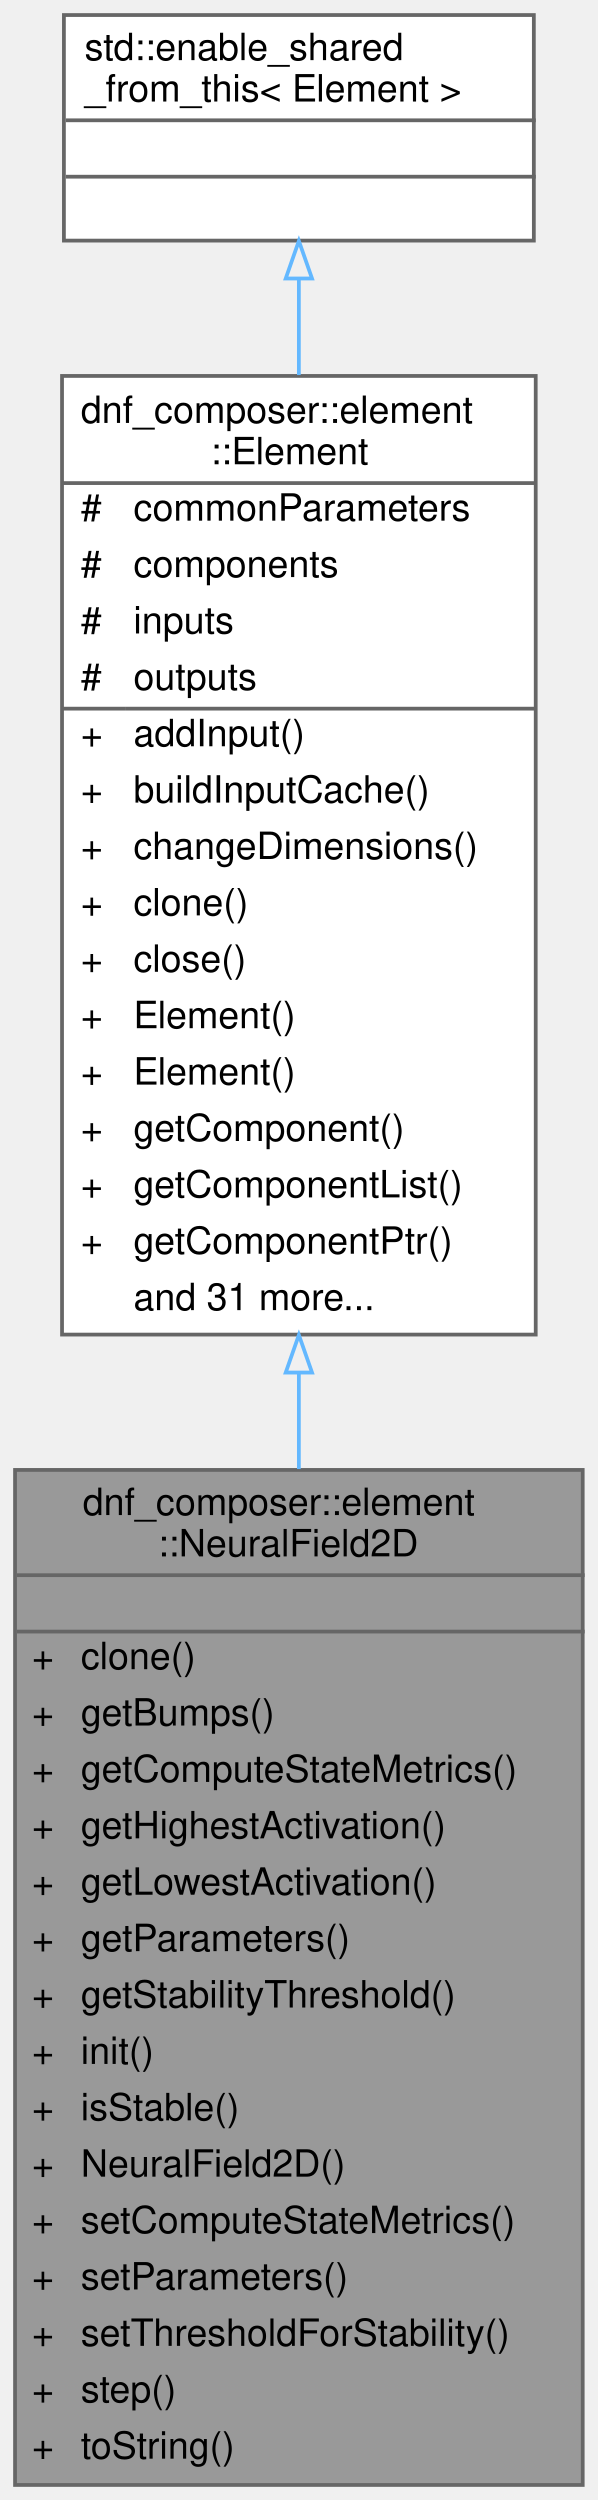
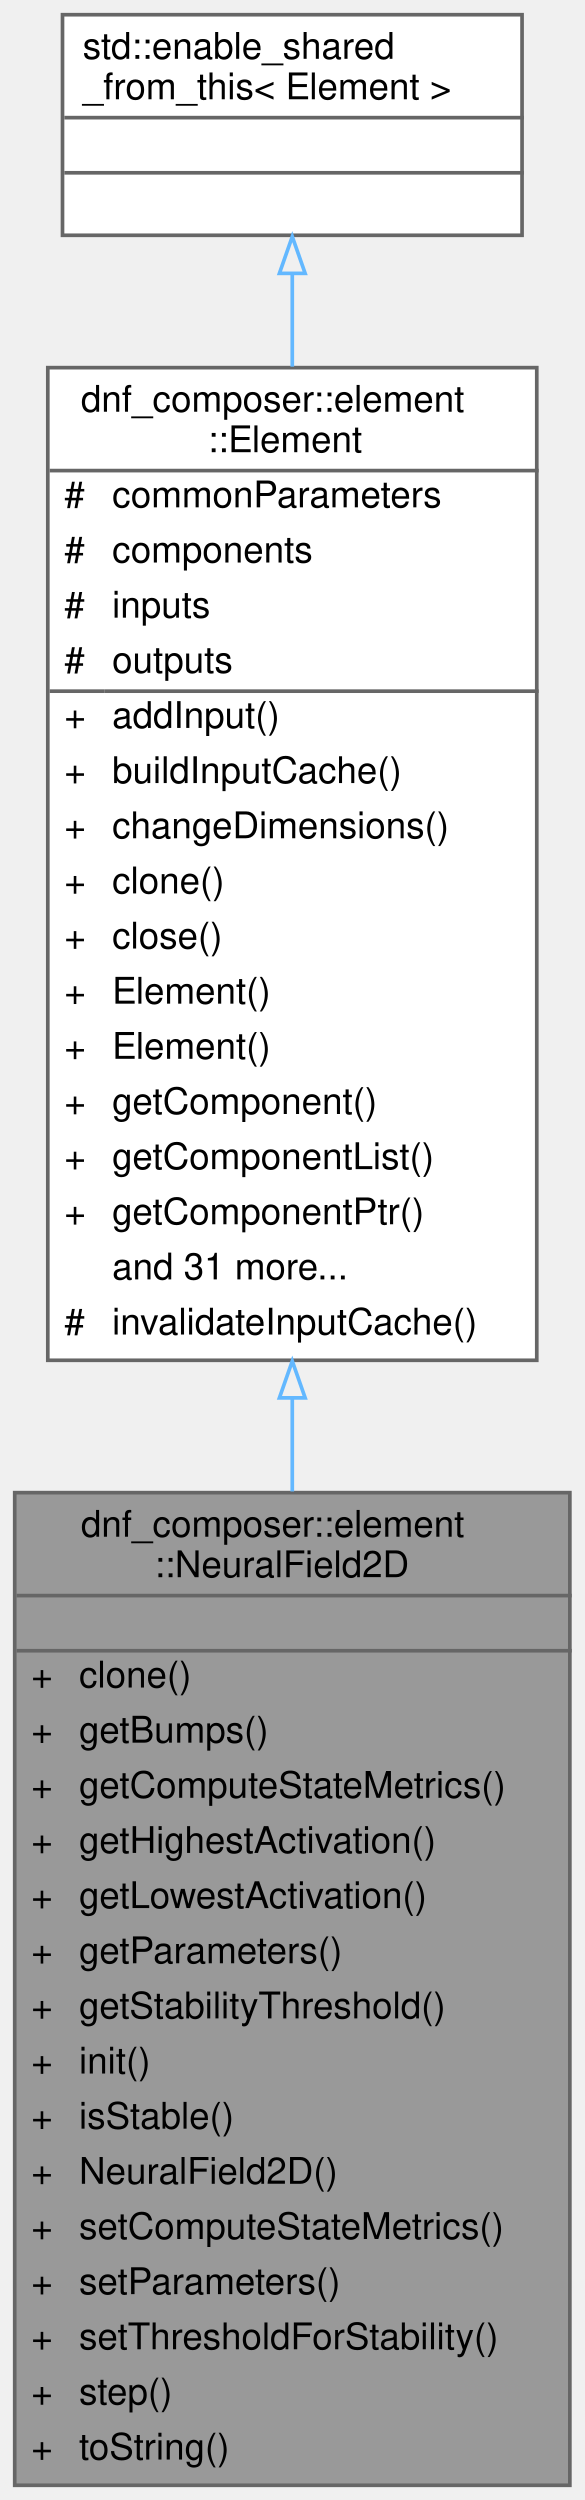
- <svg xmlns="http://www.w3.org/2000/svg" xmlns:xlink="http://www.w3.org/1999/xlink" width="159pt" height="665pt" viewBox="0.00 0.00 159.00 665.00">
-   <g id="graph0" class="graph" transform="scale(1 1) rotate(0) translate(4 661)">
+ <svg xmlns="http://www.w3.org/2000/svg" xmlns:xlink="http://www.w3.org/1999/xlink" width="159pt" height="680pt" viewBox="0.00 0.00 159.00 680.00">
+   <g id="graph0" class="graph" transform="scale(1 1) rotate(0) translate(4 676)">
    <g id="Node000001" class="node">
      <g id="a_Node000001">
        <a xlink:title=" ">
          <polygon fill="#999999" stroke="transparent" points="151,-270 0,-270 0,0 151,0 151,-270" />
          <text text-anchor="start" x="18" y="-258" font-family="Helvetica,sans-Serif" font-size="10.00">dnf_composer::element</text>
          <text text-anchor="start" x="38" y="-247" font-family="Helvetica,sans-Serif" font-size="10.00">::NeuralField2D</text>
          <text text-anchor="start" x="74" y="-232" font-family="Helvetica,sans-Serif" font-size="10.00"> </text>
          <text text-anchor="start" x="4.5" y="-217" font-family="Helvetica,sans-Serif" font-size="10.00">+</text>
          <text text-anchor="start" x="17.5" y="-217" font-family="Helvetica,sans-Serif" font-size="10.00">clone()</text>
          <text text-anchor="start" x="4.5" y="-202" font-family="Helvetica,sans-Serif" font-size="10.00">+</text>
          <text text-anchor="start" x="17.5" y="-202" font-family="Helvetica,sans-Serif" font-size="10.00">getBumps()</text>
          <text text-anchor="start" x="4.5" y="-187" font-family="Helvetica,sans-Serif" font-size="10.00">+</text>
          <text text-anchor="start" x="17.5" y="-187" font-family="Helvetica,sans-Serif" font-size="10.00">getComputeStateMetrics()</text>
          <text text-anchor="start" x="4.5" y="-172" font-family="Helvetica,sans-Serif" font-size="10.00">+</text>
          <text text-anchor="start" x="17.5" y="-172" font-family="Helvetica,sans-Serif" font-size="10.00">getHighestActivation()</text>
          <text text-anchor="start" x="4.5" y="-157" font-family="Helvetica,sans-Serif" font-size="10.00">+</text>
          <text text-anchor="start" x="17.5" y="-157" font-family="Helvetica,sans-Serif" font-size="10.00">getLowestActivation()</text>
          <text text-anchor="start" x="4.5" y="-142" font-family="Helvetica,sans-Serif" font-size="10.00">+</text>
          <text text-anchor="start" x="17.5" y="-142" font-family="Helvetica,sans-Serif" font-size="10.00">getParameters()</text>
          <text text-anchor="start" x="4.5" y="-127" font-family="Helvetica,sans-Serif" font-size="10.00">+</text>
          <text text-anchor="start" x="17.5" y="-127" font-family="Helvetica,sans-Serif" font-size="10.00">getStabilityThreshold()</text>
          <text text-anchor="start" x="4.5" y="-112" font-family="Helvetica,sans-Serif" font-size="10.00">+</text>
          <text text-anchor="start" x="17.5" y="-112" font-family="Helvetica,sans-Serif" font-size="10.00">init()</text>
          <text text-anchor="start" x="4.5" y="-97" font-family="Helvetica,sans-Serif" font-size="10.00">+</text>
          <text text-anchor="start" x="17.5" y="-97" font-family="Helvetica,sans-Serif" font-size="10.00">isStable()</text>
          <text text-anchor="start" x="4.5" y="-82" font-family="Helvetica,sans-Serif" font-size="10.00">+</text>
          <text text-anchor="start" x="17.5" y="-82" font-family="Helvetica,sans-Serif" font-size="10.00">NeuralField2D()</text>
          <text text-anchor="start" x="4.5" y="-67" font-family="Helvetica,sans-Serif" font-size="10.00">+</text>
          <text text-anchor="start" x="17.5" y="-67" font-family="Helvetica,sans-Serif" font-size="10.00">setComputeStateMetrics()</text>
          <text text-anchor="start" x="4.5" y="-52" font-family="Helvetica,sans-Serif" font-size="10.00">+</text>
          <text text-anchor="start" x="17.5" y="-52" font-family="Helvetica,sans-Serif" font-size="10.00">setParameters()</text>
          <text text-anchor="start" x="4.5" y="-37" font-family="Helvetica,sans-Serif" font-size="10.00">+</text>
          <text text-anchor="start" x="17.5" y="-37" font-family="Helvetica,sans-Serif" font-size="10.00">setThresholdForStability()</text>
          <text text-anchor="start" x="4.5" y="-22" font-family="Helvetica,sans-Serif" font-size="10.00">+</text>
          <text text-anchor="start" x="17.5" y="-22" font-family="Helvetica,sans-Serif" font-size="10.00">step()</text>
          <text text-anchor="start" x="4.5" y="-7" font-family="Helvetica,sans-Serif" font-size="10.00">+</text>
          <text text-anchor="start" x="17.5" y="-7" font-family="Helvetica,sans-Serif" font-size="10.00">toString()</text>
          <polygon fill="#666666" stroke="#666666" points="0.5,-242 0.5,-242 151.5,-242 151.5,-242 0.5,-242" />
          <polygon fill="#666666" stroke="#666666" points="0.5,-227 0.5,-227 151.5,-227 151.5,-227 0.5,-227" />
          <polygon fill="none" stroke="#666666" points="0,0 0,-270 151,-270 151,0 0,0" />
        </a>
      </g>
    </g>
    <g id="Node000002" class="node">
      <g id="a_Node000002">
        <a xlink:href="classdnf__composer_1_1element_1_1Element.html" target="_top" xlink:title="Abstract base class for all simulation elements.">
-           <polygon fill="white" stroke="transparent" points="138.5,-561 12.5,-561 12.5,-306 138.5,-306 138.5,-561" />
-           <text text-anchor="start" x="17.5" y="-548.5" font-family="Helvetica,sans-Serif" font-size="10.00">dnf_composer::element</text>
-           <text text-anchor="start" x="52" y="-537.5" font-family="Helvetica,sans-Serif" font-size="10.00">::Element</text>
-           <text text-anchor="start" x="17.5" y="-522.5" font-family="Helvetica,sans-Serif" font-size="10.00">#</text>
-           <text text-anchor="start" x="31.5" y="-522.5" font-family="Helvetica,sans-Serif" font-size="10.00">commonParameters</text>
-           <text text-anchor="start" x="17.5" y="-507.5" font-family="Helvetica,sans-Serif" font-size="10.00">#</text>
-           <text text-anchor="start" x="31.5" y="-507.5" font-family="Helvetica,sans-Serif" font-size="10.00">components</text>
-           <text text-anchor="start" x="17.5" y="-492.5" font-family="Helvetica,sans-Serif" font-size="10.00">#</text>
-           <text text-anchor="start" x="31.5" y="-492.5" font-family="Helvetica,sans-Serif" font-size="10.00">inputs</text>
-           <text text-anchor="start" x="17.5" y="-477.5" font-family="Helvetica,sans-Serif" font-size="10.00">#</text>
-           <text text-anchor="start" x="31.5" y="-477.5" font-family="Helvetica,sans-Serif" font-size="10.00">outputs</text>
-           <text text-anchor="start" x="17.5" y="-462.5" font-family="Helvetica,sans-Serif" font-size="10.00">+</text>
-           <text text-anchor="start" x="31.5" y="-462.5" font-family="Helvetica,sans-Serif" font-size="10.00">addInput()</text>
-           <text text-anchor="start" x="17.5" y="-447.5" font-family="Helvetica,sans-Serif" font-size="10.00">+</text>
-           <text text-anchor="start" x="31.5" y="-447.5" font-family="Helvetica,sans-Serif" font-size="10.00">buildInputCache()</text>
-           <text text-anchor="start" x="17.5" y="-432.5" font-family="Helvetica,sans-Serif" font-size="10.00">+</text>
-           <text text-anchor="start" x="31.5" y="-432.5" font-family="Helvetica,sans-Serif" font-size="10.00">changeDimensions()</text>
-           <text text-anchor="start" x="17.5" y="-417.5" font-family="Helvetica,sans-Serif" font-size="10.00">+</text>
-           <text text-anchor="start" x="31.5" y="-417.5" font-family="Helvetica,sans-Serif" font-size="10.00">clone()</text>
-           <text text-anchor="start" x="17.5" y="-402.5" font-family="Helvetica,sans-Serif" font-size="10.00">+</text>
-           <text text-anchor="start" x="31.5" y="-402.5" font-family="Helvetica,sans-Serif" font-size="10.00">close()</text>
-           <text text-anchor="start" x="17.5" y="-387.5" font-family="Helvetica,sans-Serif" font-size="10.00">+</text>
-           <text text-anchor="start" x="31.5" y="-387.5" font-family="Helvetica,sans-Serif" font-size="10.00">Element()</text>
-           <text text-anchor="start" x="17.5" y="-372.5" font-family="Helvetica,sans-Serif" font-size="10.00">+</text>
-           <text text-anchor="start" x="31.5" y="-372.5" font-family="Helvetica,sans-Serif" font-size="10.00">Element()</text>
-           <text text-anchor="start" x="17.5" y="-357.5" font-family="Helvetica,sans-Serif" font-size="10.00">+</text>
-           <text text-anchor="start" x="31.5" y="-357.5" font-family="Helvetica,sans-Serif" font-size="10.00">getComponent()</text>
-           <text text-anchor="start" x="17.5" y="-342.5" font-family="Helvetica,sans-Serif" font-size="10.00">+</text>
-           <text text-anchor="start" x="31.5" y="-342.5" font-family="Helvetica,sans-Serif" font-size="10.00">getComponentList()</text>
-           <text text-anchor="start" x="17.5" y="-327.5" font-family="Helvetica,sans-Serif" font-size="10.00">+</text>
-           <text text-anchor="start" x="31.5" y="-327.5" font-family="Helvetica,sans-Serif" font-size="10.00">getComponentPtr()</text>
-           <text text-anchor="start" x="31.5" y="-312.5" font-family="Helvetica,sans-Serif" font-size="10.00">and 31 more...</text>
-           <polygon fill="#666666" stroke="#666666" points="12.5,-532.5 12.5,-532.5 138.5,-532.5 138.5,-532.5 12.5,-532.5" />
-           <polygon fill="#666666" stroke="#666666" points="12.5,-472.5 12.5,-472.5 29.5,-472.5 29.5,-472.5 12.5,-472.5" />
-           <polygon fill="#666666" stroke="#666666" points="29.5,-472.5 29.5,-472.5 138.5,-472.5 138.5,-472.5 29.5,-472.5" />
-           <polygon fill="none" stroke="#666666" points="12.5,-306 12.5,-561 138.5,-561 138.5,-306 12.5,-306" />
+           <polygon fill="white" stroke="transparent" points="142,-576 9,-576 9,-306 142,-306 142,-576" />
+           <text text-anchor="start" x="18" y="-564" font-family="Helvetica,sans-Serif" font-size="10.00">dnf_composer::element</text>
+           <text text-anchor="start" x="52.5" y="-553" font-family="Helvetica,sans-Serif" font-size="10.00">::Element</text>
+           <text text-anchor="start" x="13.5" y="-538" font-family="Helvetica,sans-Serif" font-size="10.00">#</text>
+           <text text-anchor="start" x="26.5" y="-538" font-family="Helvetica,sans-Serif" font-size="10.00">commonParameters</text>
+           <text text-anchor="start" x="13.5" y="-523" font-family="Helvetica,sans-Serif" font-size="10.00">#</text>
+           <text text-anchor="start" x="26.5" y="-523" font-family="Helvetica,sans-Serif" font-size="10.00">components</text>
+           <text text-anchor="start" x="13.5" y="-508" font-family="Helvetica,sans-Serif" font-size="10.00">#</text>
+           <text text-anchor="start" x="26.5" y="-508" font-family="Helvetica,sans-Serif" font-size="10.00">inputs</text>
+           <text text-anchor="start" x="13.5" y="-493" font-family="Helvetica,sans-Serif" font-size="10.00">#</text>
+           <text text-anchor="start" x="26.5" y="-493" font-family="Helvetica,sans-Serif" font-size="10.00">outputs</text>
+           <text text-anchor="start" x="13.5" y="-478" font-family="Helvetica,sans-Serif" font-size="10.00">+</text>
+           <text text-anchor="start" x="26.5" y="-478" font-family="Helvetica,sans-Serif" font-size="10.00">addInput()</text>
+           <text text-anchor="start" x="13.5" y="-463" font-family="Helvetica,sans-Serif" font-size="10.00">+</text>
+           <text text-anchor="start" x="26.5" y="-463" font-family="Helvetica,sans-Serif" font-size="10.00">buildInputCache()</text>
+           <text text-anchor="start" x="13.5" y="-448" font-family="Helvetica,sans-Serif" font-size="10.00">+</text>
+           <text text-anchor="start" x="26.5" y="-448" font-family="Helvetica,sans-Serif" font-size="10.00">changeDimensions()</text>
+           <text text-anchor="start" x="13.5" y="-433" font-family="Helvetica,sans-Serif" font-size="10.00">+</text>
+           <text text-anchor="start" x="26.5" y="-433" font-family="Helvetica,sans-Serif" font-size="10.00">clone()</text>
+           <text text-anchor="start" x="13.5" y="-418" font-family="Helvetica,sans-Serif" font-size="10.00">+</text>
+           <text text-anchor="start" x="26.5" y="-418" font-family="Helvetica,sans-Serif" font-size="10.00">close()</text>
+           <text text-anchor="start" x="13.5" y="-403" font-family="Helvetica,sans-Serif" font-size="10.00">+</text>
+           <text text-anchor="start" x="26.5" y="-403" font-family="Helvetica,sans-Serif" font-size="10.00">Element()</text>
+           <text text-anchor="start" x="13.5" y="-388" font-family="Helvetica,sans-Serif" font-size="10.00">+</text>
+           <text text-anchor="start" x="26.5" y="-388" font-family="Helvetica,sans-Serif" font-size="10.00">Element()</text>
+           <text text-anchor="start" x="13.5" y="-373" font-family="Helvetica,sans-Serif" font-size="10.00">+</text>
+           <text text-anchor="start" x="26.5" y="-373" font-family="Helvetica,sans-Serif" font-size="10.00">getComponent()</text>
+           <text text-anchor="start" x="13.5" y="-358" font-family="Helvetica,sans-Serif" font-size="10.00">+</text>
+           <text text-anchor="start" x="26.5" y="-358" font-family="Helvetica,sans-Serif" font-size="10.00">getComponentList()</text>
+           <text text-anchor="start" x="13.5" y="-343" font-family="Helvetica,sans-Serif" font-size="10.00">+</text>
+           <text text-anchor="start" x="26.5" y="-343" font-family="Helvetica,sans-Serif" font-size="10.00">getComponentPtr()</text>
+           <text text-anchor="start" x="26.5" y="-328" font-family="Helvetica,sans-Serif" font-size="10.00">and 31 more...</text>
+           <text text-anchor="start" x="13.5" y="-313" font-family="Helvetica,sans-Serif" font-size="10.00">#</text>
+           <text text-anchor="start" x="26.5" y="-313" font-family="Helvetica,sans-Serif" font-size="10.00">invalidateInputCache()</text>
+           <polygon fill="#666666" stroke="#666666" points="9.5,-548 9.5,-548 142.5,-548 142.5,-548 9.5,-548" />
+           <polygon fill="#666666" stroke="#666666" points="9.5,-488 9.5,-488 24.5,-488 24.5,-488 9.5,-488" />
+           <polygon fill="#666666" stroke="#666666" points="24.5,-488 24.5,-488 142.5,-488 142.5,-488 24.5,-488" />
+           <polygon fill="none" stroke="#666666" points="9,-306 9,-576 142,-576 142,-306 9,-306" />
        </a>
      </g>
    </g>
    <g id="edge1_Node000001_Node000002" class="edge">
      <g id="a_edge1_Node000001_Node000002">
        <a xlink:title=" ">
-           <path fill="none" stroke="#63b8ff" d="M75.5,-295.62C75.5,-287.17 75.5,-278.67 75.5,-270.23" />
-           <polygon fill="none" stroke="#63b8ff" points="72,-295.9 75.5,-305.9 79,-295.9 72,-295.9" />
+           <path fill="none" stroke="#63b8ff" d="M75.5,-295.54C75.5,-287.13 75.5,-278.69 75.5,-270.32" />
+           <polygon fill="none" stroke="#63b8ff" points="72,-295.78 75.5,-305.78 79,-295.78 72,-295.78" />
        </a>
      </g>
    </g>
    <g id="Node000003" class="node">
      <g id="a_Node000003">
        <a xlink:title=" ">
-           <polygon fill="white" stroke="transparent" points="138,-657 13,-657 13,-597 138,-597 138,-657" />
-           <text text-anchor="start" x="18.5" y="-645" font-family="Helvetica,sans-Serif" font-size="10.00">std::enable_shared</text>
-           <text text-anchor="start" x="18.5" y="-634" font-family="Helvetica,sans-Serif" font-size="10.00">_from_this&lt; Element &gt;</text>
+           <polygon fill="white" stroke="transparent" points="138,-672 13,-672 13,-612 138,-612 138,-672" />
+           <text text-anchor="start" x="18.5" y="-660" font-family="Helvetica,sans-Serif" font-size="10.00">std::enable_shared</text>
+           <text text-anchor="start" x="18.5" y="-649" font-family="Helvetica,sans-Serif" font-size="10.00">_from_this&lt; Element &gt;</text>
+           <text text-anchor="start" x="74" y="-634" font-family="Helvetica,sans-Serif" font-size="10.00"> </text>
          <text text-anchor="start" x="74" y="-619" font-family="Helvetica,sans-Serif" font-size="10.00"> </text>
-           <text text-anchor="start" x="74" y="-604" font-family="Helvetica,sans-Serif" font-size="10.00"> </text>
+           <polygon fill="#666666" stroke="#666666" points="13.5,-644 13.5,-644 138.5,-644 138.5,-644 13.5,-644" />
          <polygon fill="#666666" stroke="#666666" points="13.5,-629 13.5,-629 138.5,-629 138.5,-629 13.5,-629" />
-           <polygon fill="#666666" stroke="#666666" points="13.5,-614 13.5,-614 138.5,-614 138.5,-614 13.5,-614" />
-           <polygon fill="none" stroke="#666666" points="13,-597 13,-657 138,-657 138,-597 13,-597" />
+           <polygon fill="none" stroke="#666666" points="13,-612 13,-672 138,-672 138,-612 13,-612" />
        </a>
      </g>
    </g>
    <g id="edge2_Node000002_Node000003" class="edge">
      <g id="a_edge2_Node000002_Node000003">
        <a xlink:title=" ">
-           <path fill="none" stroke="#63b8ff" d="M75.5,-586.74C75.5,-578.9 75.5,-570.27 75.5,-561.23" />
-           <polygon fill="none" stroke="#63b8ff" points="72,-586.92 75.5,-596.92 79,-586.92 72,-586.92" />
+           <path fill="none" stroke="#63b8ff" d="M75.5,-601.56C75.5,-593.79 75.5,-585.24 75.5,-576.26" />
+           <polygon fill="none" stroke="#63b8ff" points="72,-601.64 75.5,-611.64 79,-601.64 72,-601.64" />
        </a>
      </g>
    </g>
  </g>
</svg>
